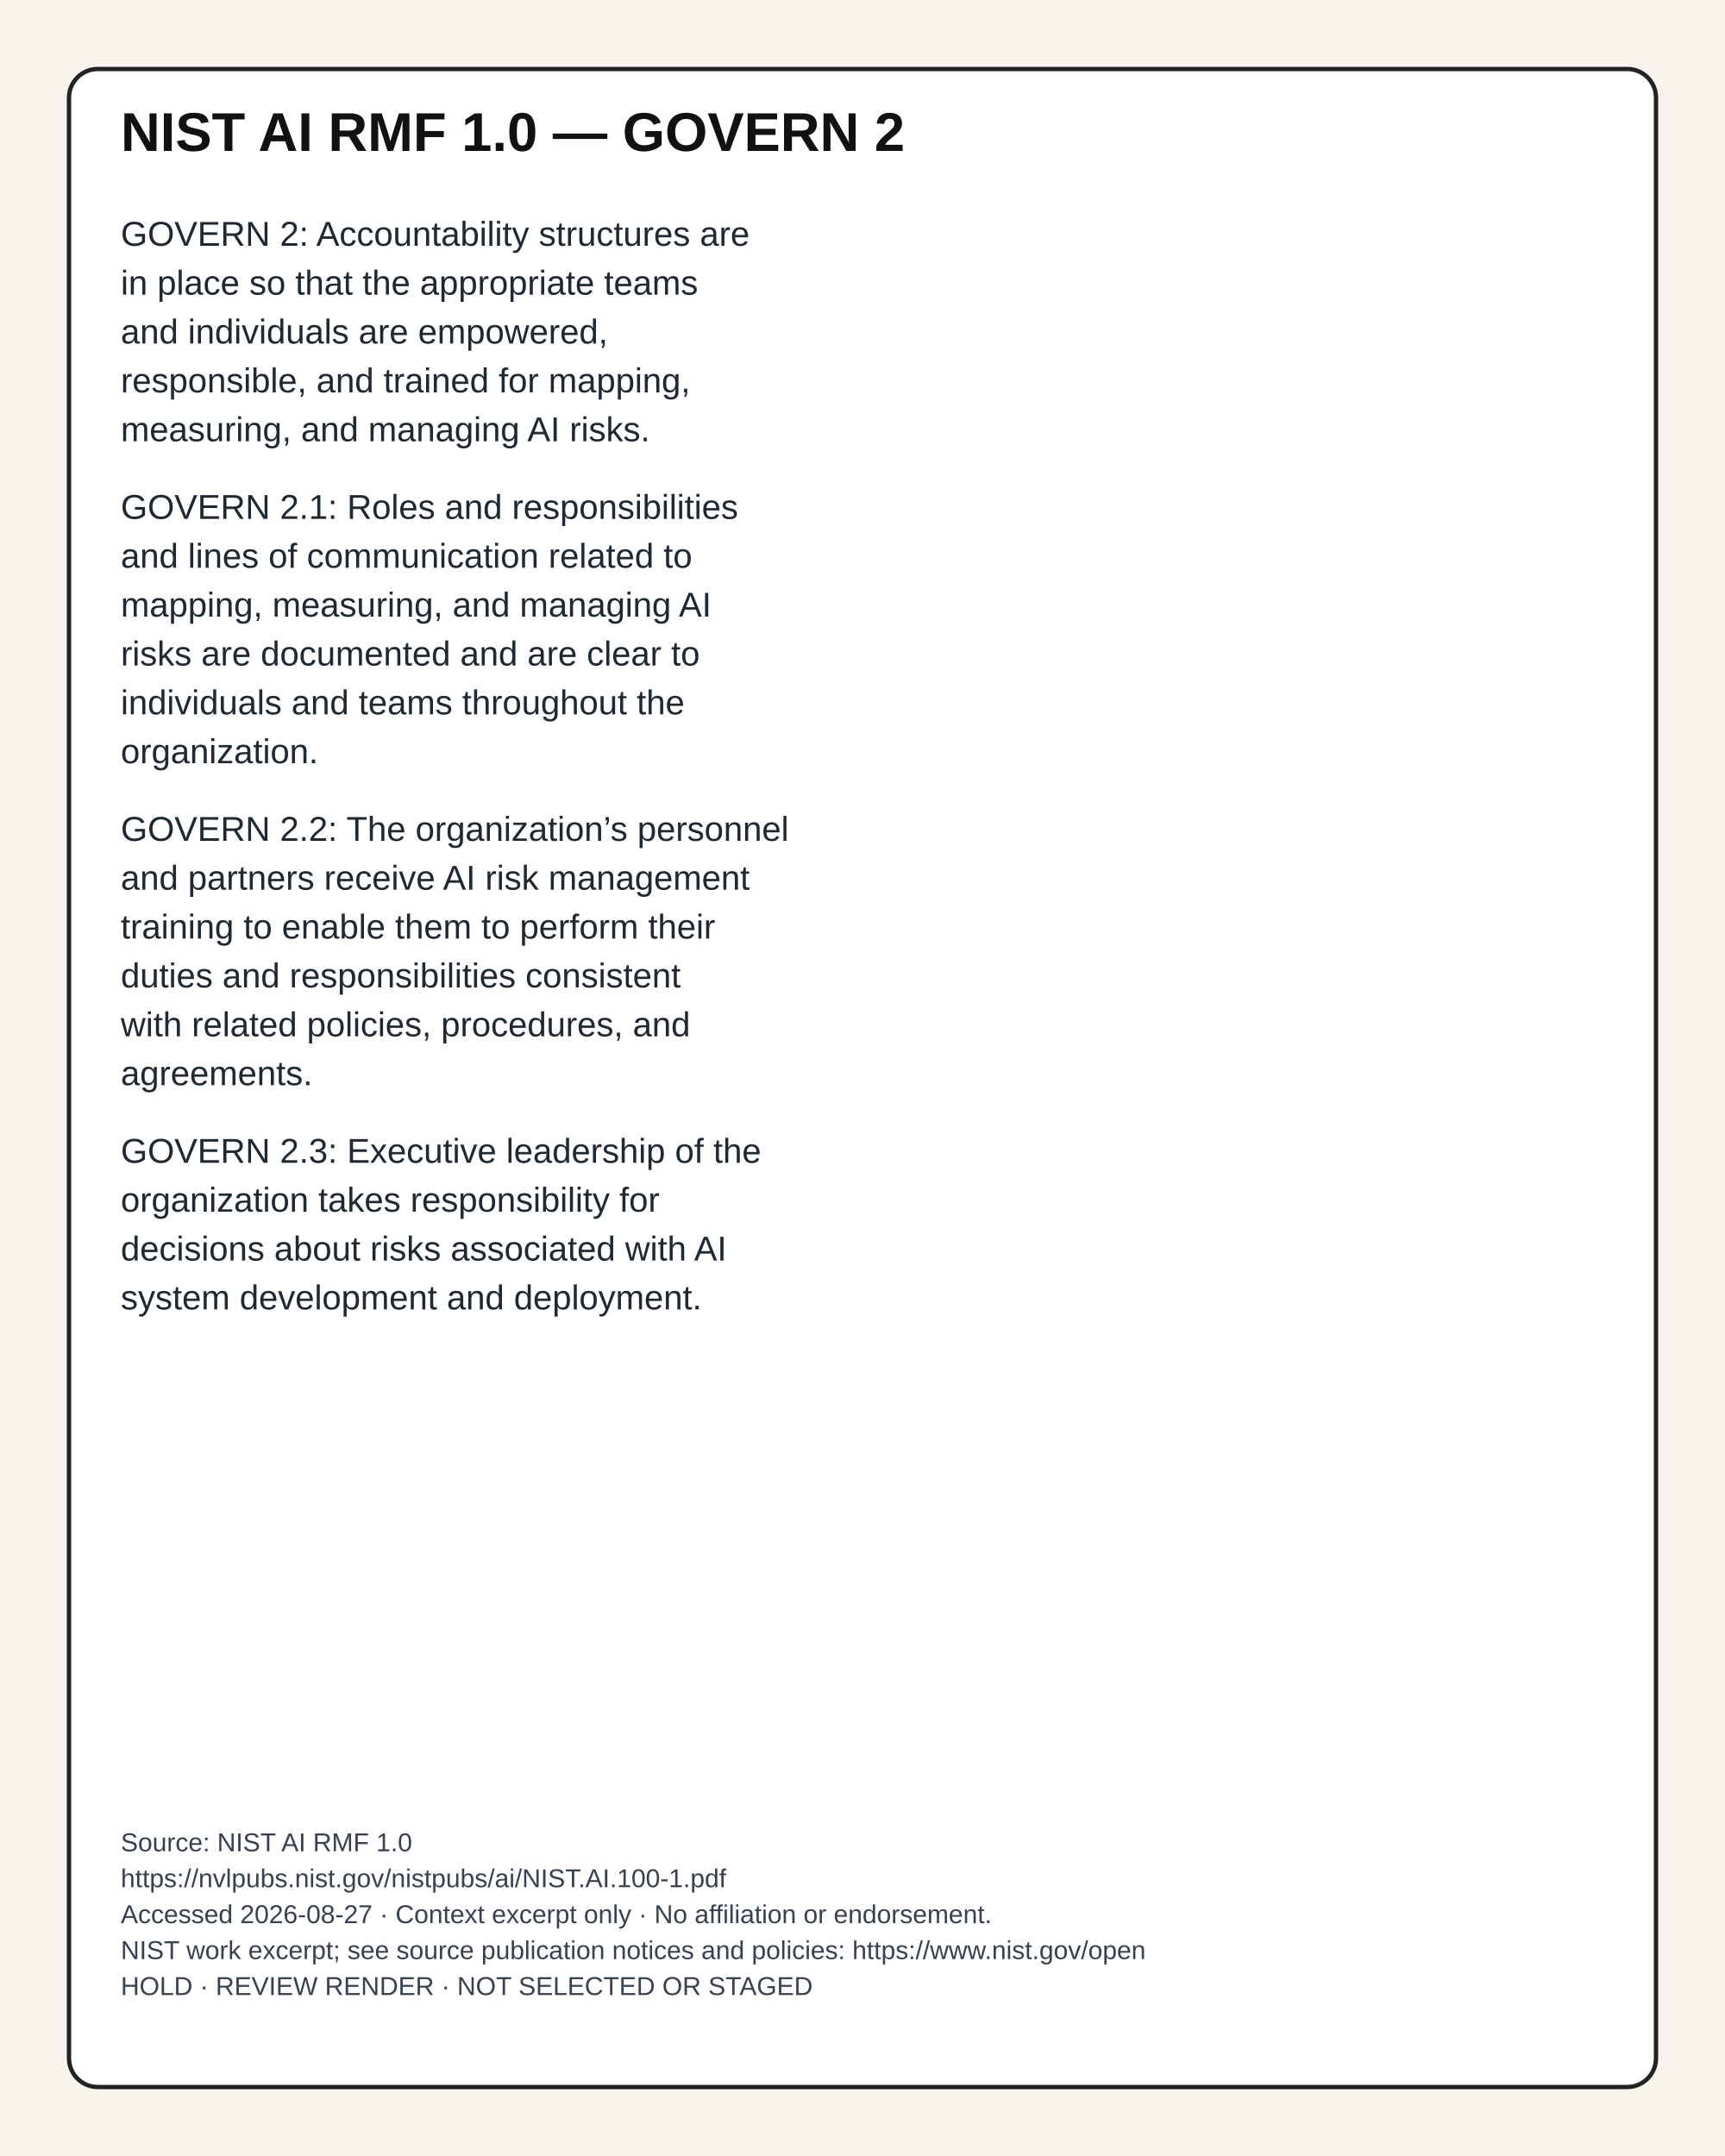
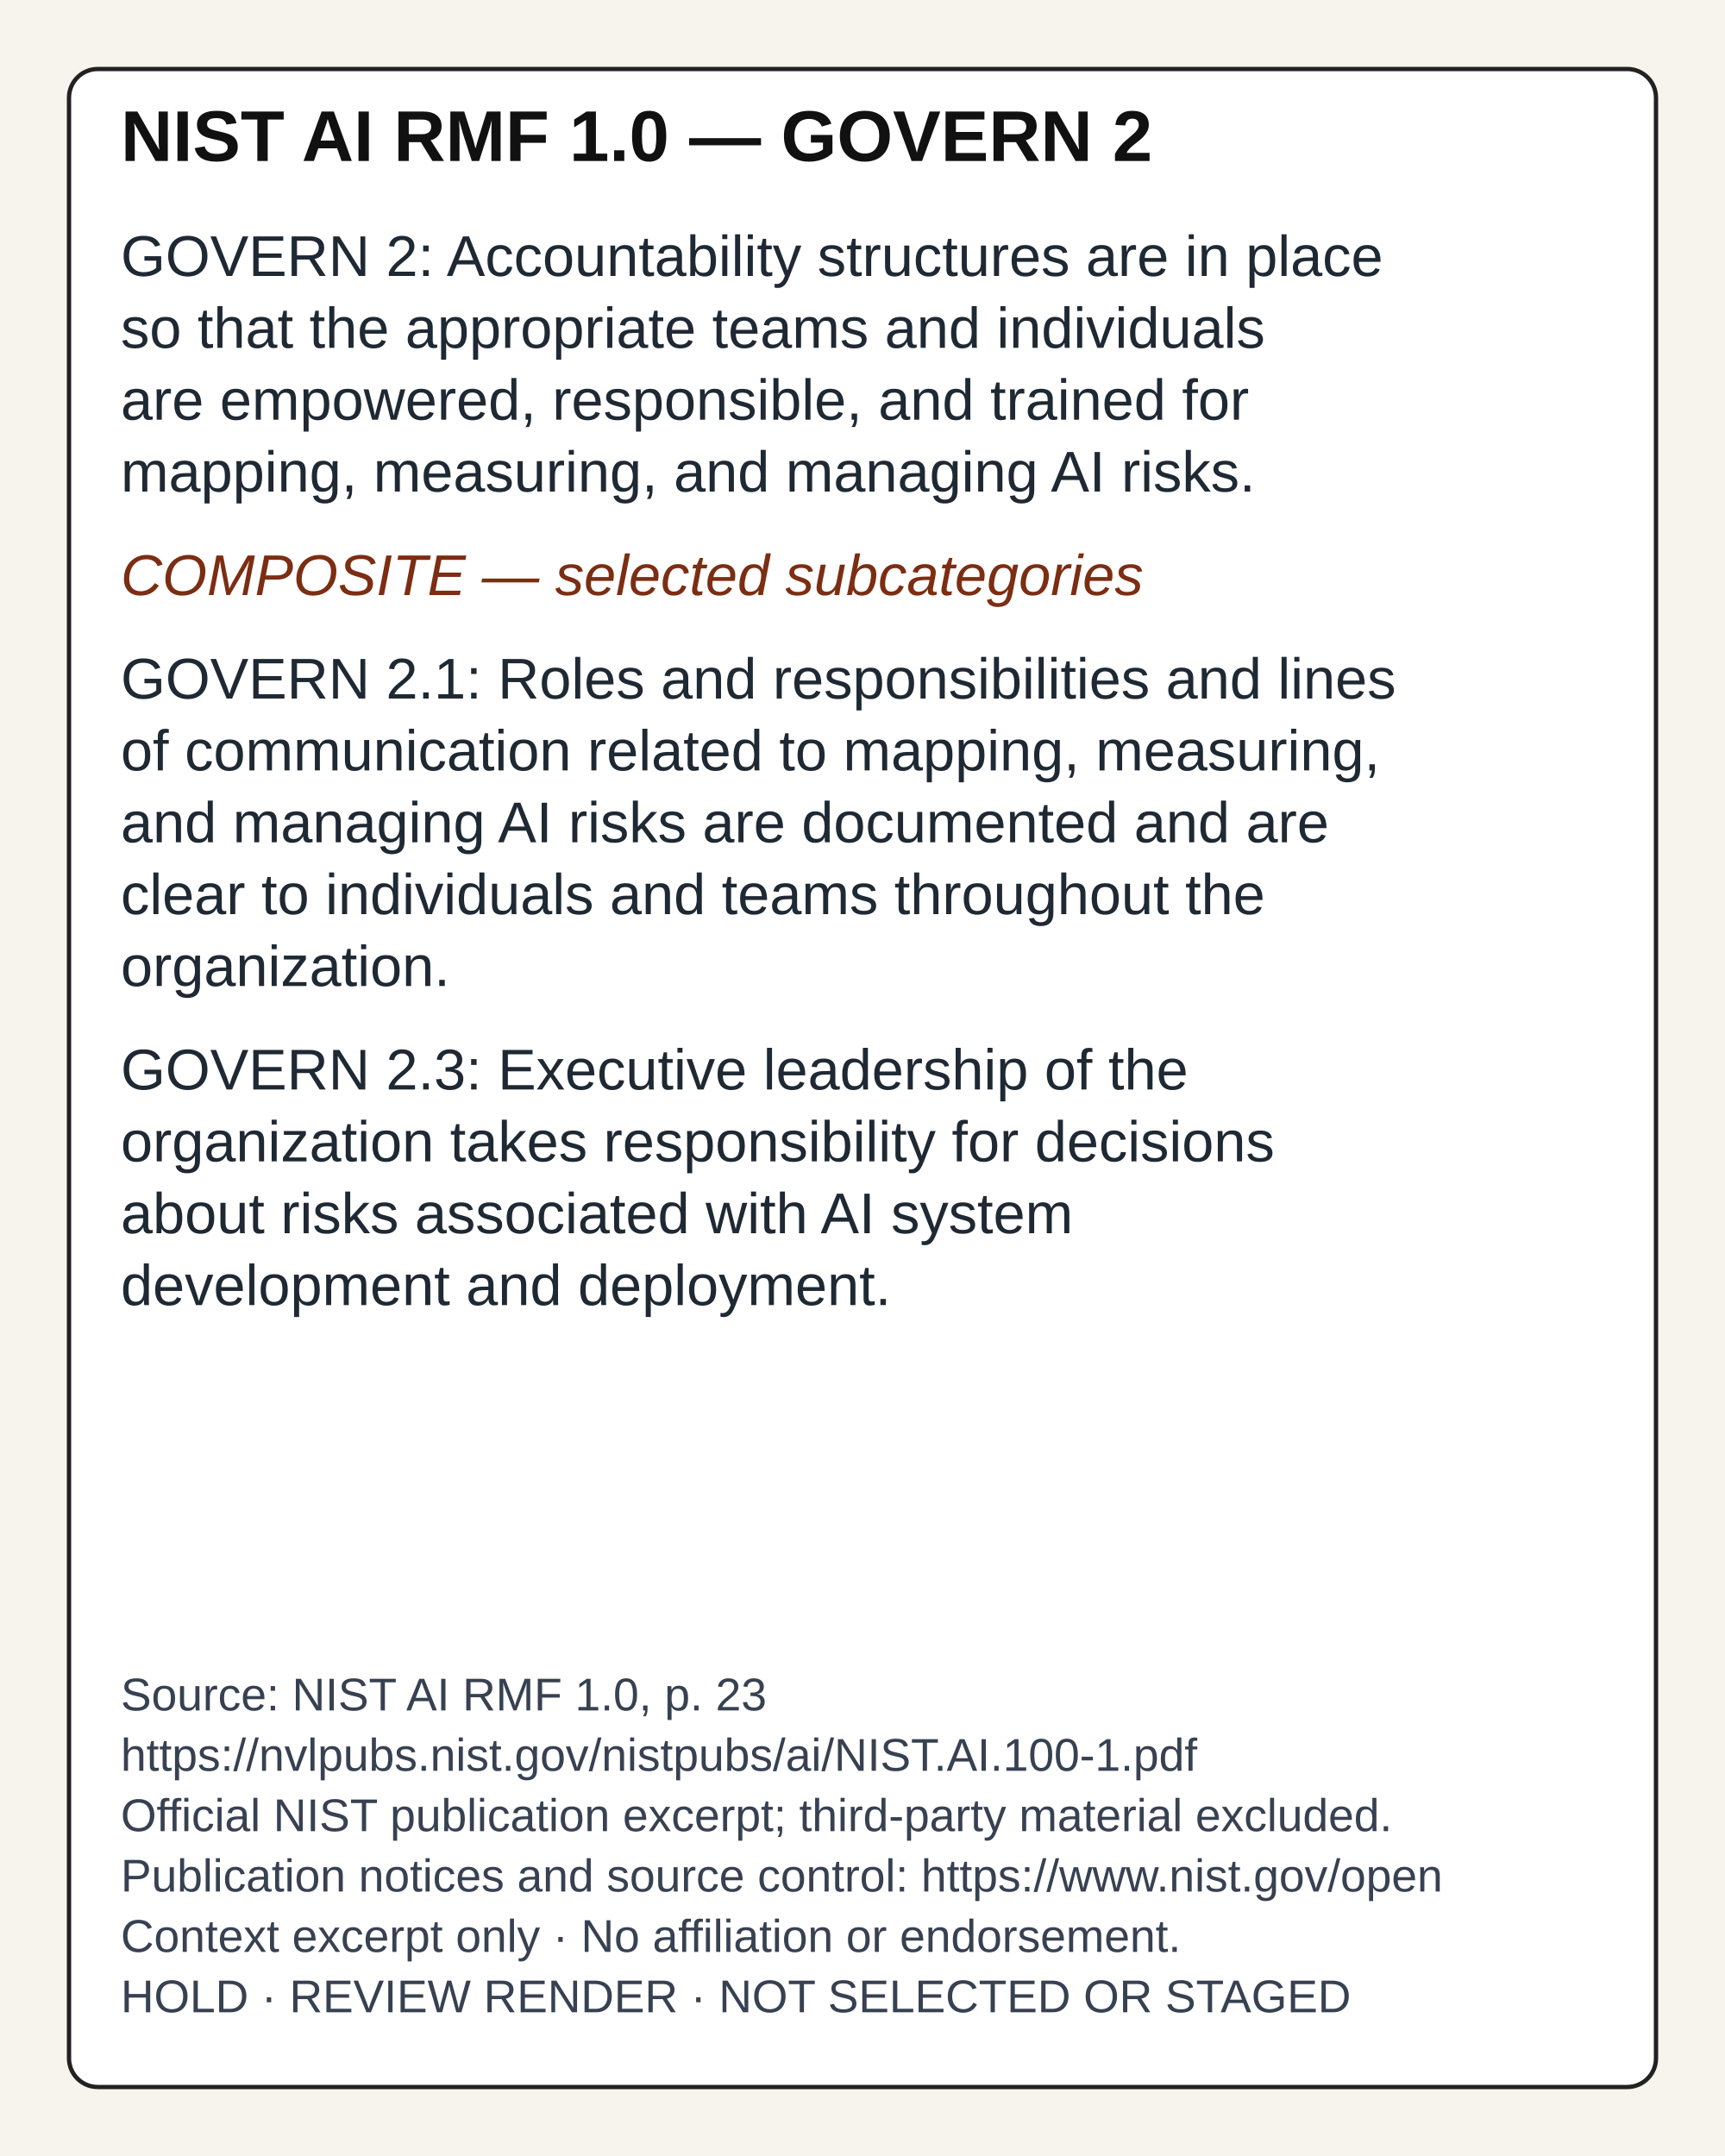
<svg xmlns="http://www.w3.org/2000/svg" width="1200" height="1500" viewBox="0 0 1200 1500" role="img" aria-labelledby="title desc">
  <rect width="1200" height="1500" fill="#f7f4ed" />
  <rect x="48" y="48" width="1104" height="1404" rx="20" fill="#fff" stroke="#222" stroke-width="3" />
-   <style>.head{font:700 38px Arial,sans-serif;fill:#111}.body{font:24px Arial,sans-serif;fill:#1f2933}.gap{font:italic 20px Arial,sans-serif;fill:#7c2d12}.foot{font:18px Arial,sans-serif;fill:#374151}</style>
-   <text x="84" y="105" class="head">NIST AI RMF 1.0 — GOVERN 2</text>
-   <text x="84" y="171" class="body">GOVERN 2: Accountability structures are</text>
-   <text x="84" y="205" class="body">in place so that the appropriate teams</text>
-   <text x="84" y="239" class="body">and individuals are empowered,</text>
-   <text x="84" y="273" class="body">responsible, and trained for mapping,</text>
-   <text x="84" y="307" class="body">measuring, and managing AI risks.</text>
-   <text x="84" y="361" class="body">GOVERN 2.1: Roles and responsibilities</text>
-   <text x="84" y="395" class="body">and lines of communication related to</text>
-   <text x="84" y="429" class="body">mapping, measuring, and managing AI</text>
-   <text x="84" y="463" class="body">risks are documented and are clear to</text>
-   <text x="84" y="497" class="body">individuals and teams throughout the</text>
-   <text x="84" y="531" class="body">organization.</text>
-   <text x="84" y="585" class="body">GOVERN 2.2: The organization’s personnel</text>
-   <text x="84" y="619" class="body">and partners receive AI risk management</text>
-   <text x="84" y="653" class="body">training to enable them to perform their</text>
-   <text x="84" y="687" class="body">duties and responsibilities consistent</text>
-   <text x="84" y="721" class="body">with related policies, procedures, and</text>
-   <text x="84" y="755" class="body">agreements.</text>
-   <text x="84" y="809" class="body">GOVERN 2.3: Executive leadership of the</text>
-   <text x="84" y="843" class="body">organization takes responsibility for</text>
-   <text x="84" y="877" class="body">decisions about risks associated with AI</text>
-   <text x="84" y="911" class="body">system development and deployment.</text>
-   <text x="84" y="1288" class="foot">Source: NIST AI RMF 1.0</text>
-   <text x="84" y="1313" class="foot">https://nvlpubs.nist.gov/nistpubs/ai/NIST.AI.100-1.pdf</text>
-   <text x="84" y="1338" class="foot">Accessed 2026-08-27 · Context excerpt only · No affiliation or endorsement.</text>
-   <text x="84" y="1363" class="foot">NIST work excerpt; see source publication notices and policies: https://www.nist.gov/open</text>
-   <text x="84" y="1388" class="foot">HOLD · REVIEW RENDER · NOT SELECTED OR STAGED</text>
+   <style>.head{font:700 50px Arial,sans-serif;fill:#111}.body{font:40px Arial,sans-serif;fill:#1f2933}.note{font:italic 40px Arial,sans-serif;fill:#7c2d12}.foot{font:32px Arial,sans-serif;fill:#374151}</style>
+   <text x="84" y="112" class="head">NIST AI RMF 1.0 — GOVERN 2</text>
+   <text x="84" y="192" class="body">GOVERN 2: Accountability structures are in place</text>
+   <text x="84" y="242" class="body">so that the appropriate teams and individuals</text>
+   <text x="84" y="292" class="body">are empowered, responsible, and trained for</text>
+   <text x="84" y="342" class="body">mapping, measuring, and managing AI risks.</text>
+   <text x="84" y="414" class="note">COMPOSITE — selected subcategories</text>
+   <text x="84" y="486" class="body">GOVERN 2.1: Roles and responsibilities and lines</text>
+   <text x="84" y="536" class="body">of communication related to mapping, measuring,</text>
+   <text x="84" y="586" class="body">and managing AI risks are documented and are</text>
+   <text x="84" y="636" class="body">clear to individuals and teams throughout the</text>
+   <text x="84" y="686" class="body">organization.</text>
+   <text x="84" y="758" class="body">GOVERN 2.3: Executive leadership of the</text>
+   <text x="84" y="808" class="body">organization takes responsibility for decisions</text>
+   <text x="84" y="858" class="body">about risks associated with AI system</text>
+   <text x="84" y="908" class="body">development and deployment.</text>
+   <text x="84" y="1190" class="foot">Source: NIST AI RMF 1.0, p. 23</text>
+   <text x="84" y="1232" class="foot">https://nvlpubs.nist.gov/nistpubs/ai/NIST.AI.100-1.pdf</text>
+   <text x="84" y="1274" class="foot">Official NIST publication excerpt; third-party material excluded.</text>
+   <text x="84" y="1316" class="foot">Publication notices and source control: https://www.nist.gov/open</text>
+   <text x="84" y="1358" class="foot">Context excerpt only · No affiliation or endorsement.</text>
+   <text x="84" y="1400" class="foot">HOLD · REVIEW RENDER · NOT SELECTED OR STAGED</text>
</svg>
